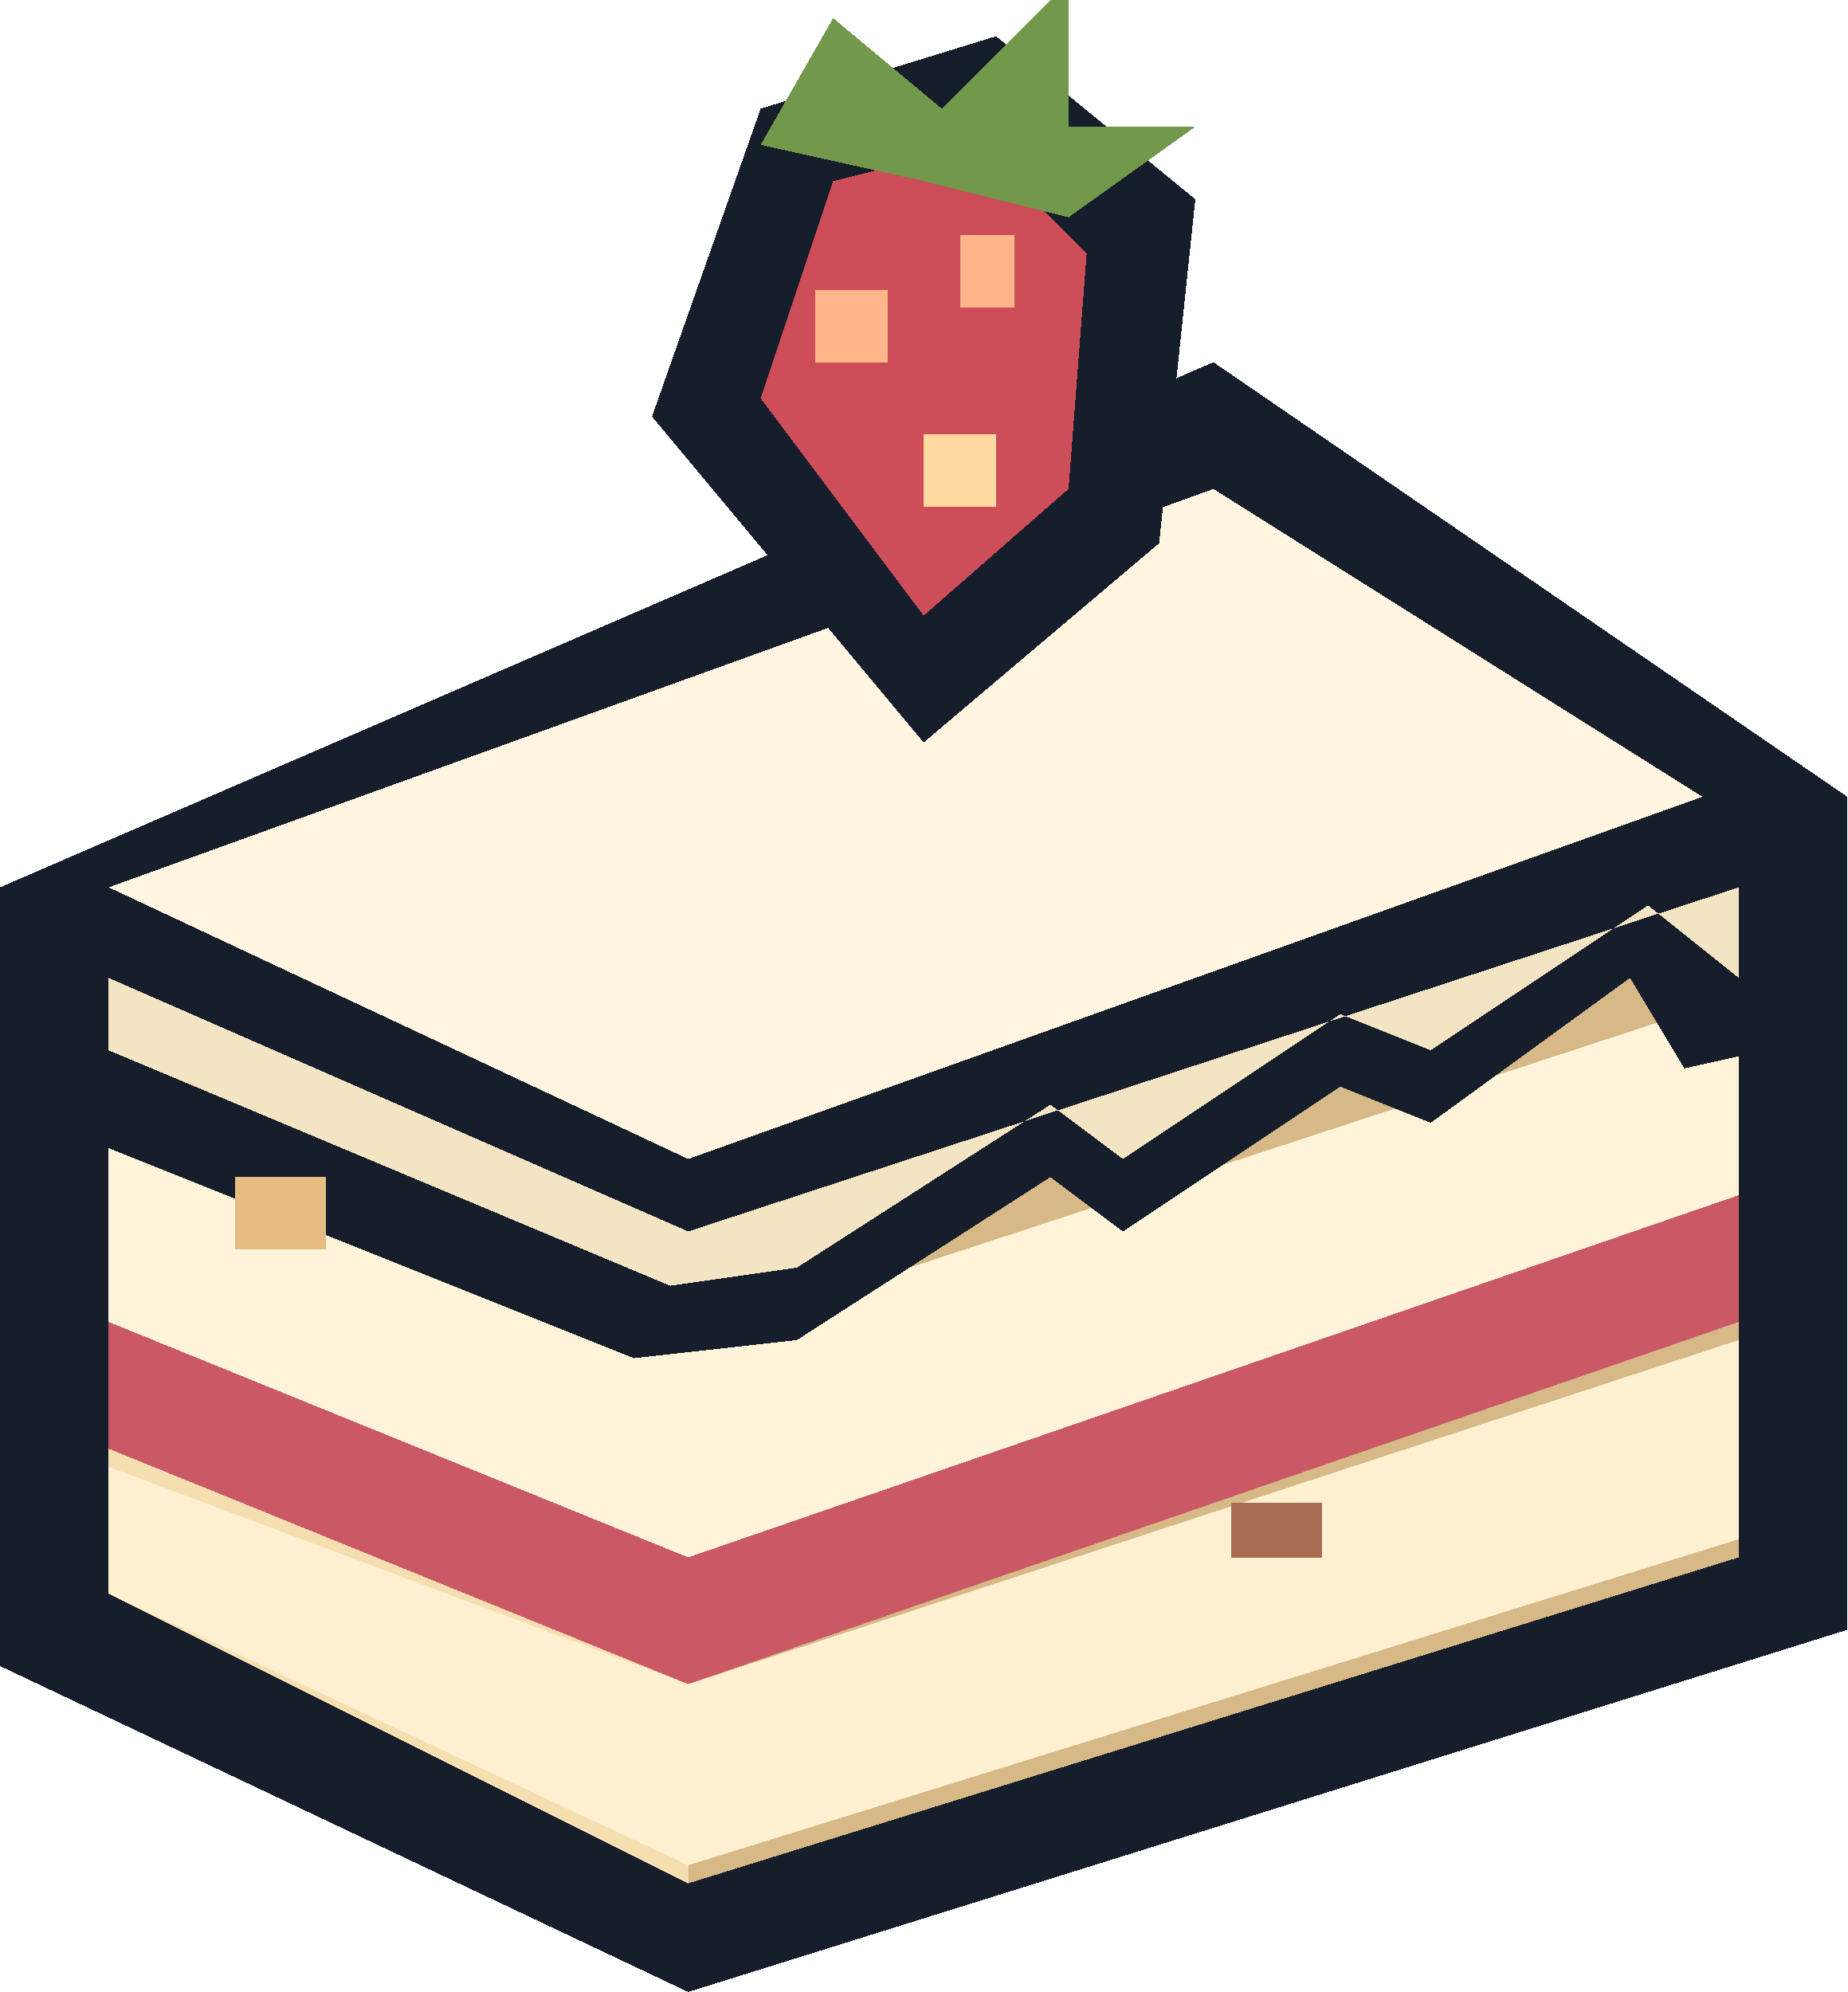
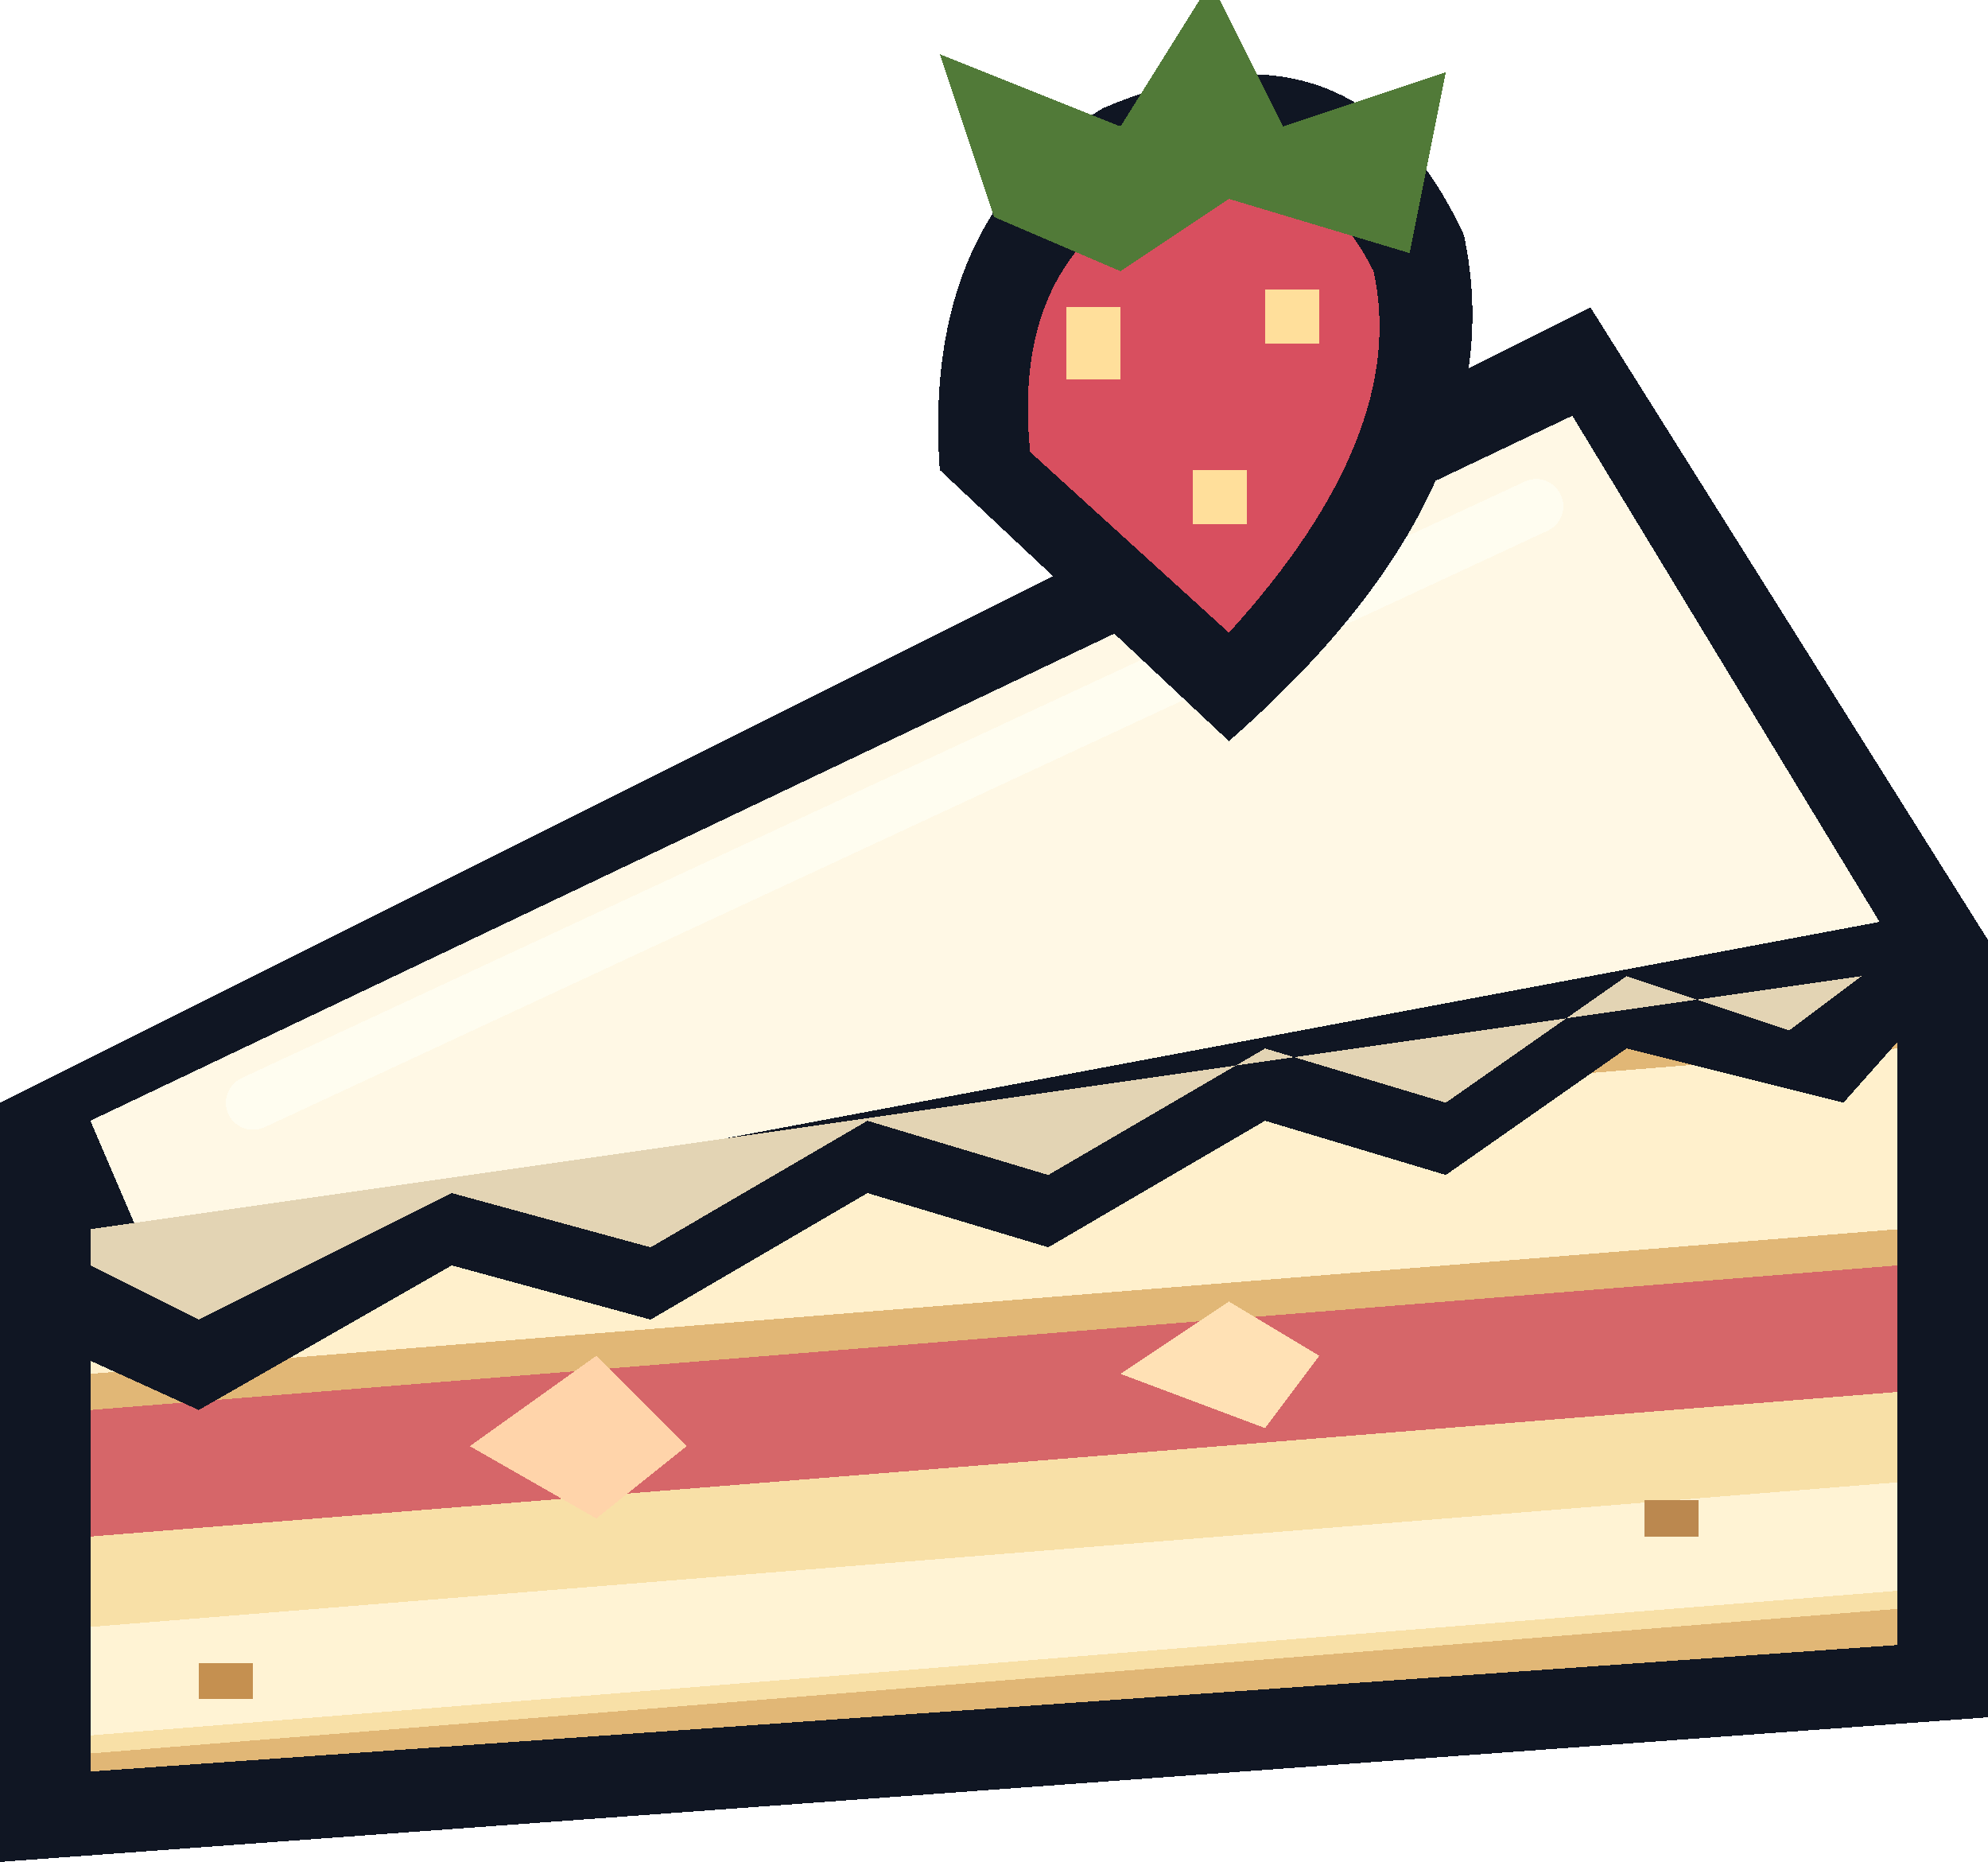
- <svg xmlns="http://www.w3.org/2000/svg" width="102" height="110" viewBox="15 11 102 110" shape-rendering="crispEdges">
-   <path d="M15 60L82 31L117 55V101L53 121L15 103Z" fill="#161d2b" />
-   <path d="M21 65L81 39L111 58V97L53 115L21 99Z" fill="#f5dfb1" />
-   <path d="M53 77L111 58V97L53 115Z" fill="#d6b987" />
-   <path d="M21 72L53 85L111 66V78L53 98L21 85Z" fill="#fff4d9" />
-   <path d="M21 84L53 97L111 77V84L53 104L21 91Z" fill="#ca5965" />
-   <path d="M21 92L53 104L111 85V96L53 114L21 99Z" fill="#fff0d1" />
-   <path d="M15 60L82 31L117 55L117 68L108 70L105 65L94 73L89 71L77 79L73 76L59 85L50 86L15 72Z" fill="#161d2b" />
-   <path d="M21 60L82 38L109 55L53 75Z" fill="#fff5e0" />
-   <path d="M21 65L53 79L111 60V65L106 61L94 69L89 67L77 75L73 72L59 81L52 82L21 69Z" fill="#f3e4c3" />
-   <path d="M51 34L57 17L70 13L81 22L79 41L66 52Z" fill="#161d2b" />
-   <path d="M57 33L61 21L69 19L75 25L74 38L66 45Z" fill="#cd4d58" />
-   <rect x="60" y="27" width="4" height="4" fill="#ffb68b" />
-   <rect x="68" y="24" width="3" height="4" fill="#ffb68b" />
-   <rect x="66" y="35" width="4" height="4" fill="#ffd9a0" />
-   <path d="M57 19L61 12L67 17L74 10L74 18L81 18L74 23L66 21Z" fill="#72994b" />
-   <rect x="28" y="76" width="5" height="4" fill="#e6bc83" />
-   <rect x="83" y="94" width="5" height="3" fill="#a76d53" />
+ <svg xmlns="http://www.w3.org/2000/svg" width="110" height="103" viewBox="10 8 110 103" shape-rendering="crispEdges">
+   <path d="M10 69L98 25L120 60V103L10 111Z" fill="#101623" />
+   <path d="M15 70L115 62V99L15 106Z" fill="#e1b776" />
+   <path d="M15 74L115 66V76L15 84Z" fill="#fff0cc" />
+   <path d="M15 86L115 78V86L15 94Z" fill="#d66669" />
+   <path d="M15 93L115 85V97L15 105Z" fill="#f8e0a7" />
+   <path d="M15 98L115 90V96L15 104Z" fill="#fff3d4" />
+   <path d="M10 69L98 25L120 60L112 69L100 66L90 73L80 70L68 77L58 74L46 81L35 78L21 86L10 81Z" fill="#101623" />
+   <path d="M15 70L97 31L114 59L18 77Z" fill="#fff8e5" />
+   <path d="M15 76L113 62L109 65L100 62L90 69L80 66L68 73L58 70L46 77L35 74L21 81L15 78Z" fill="#e3d4b4" />
+   <path d="M24 69L95 36" fill="none" stroke="#fffdf0" stroke-width="3" stroke-linejoin="round" stroke-linecap="round" />
+   <path d="M62 34Q61 20 71 14Q85 8 91 21Q94 35 78 49Z" fill="#101623" />
+   <path d="M67 33Q66 23 73 19Q82 15 86 23Q88 32 78 43Z" fill="#d84f5f" />
+   <path d="M65 20L62 11L72 15L77 7L81 15L90 12L88 22L78 19L72 23Z" fill="#517a38" />
+   <rect x="69" y="25" width="3" height="4" fill="#ffdf9b" />
+   <rect x="80" y="24" width="3" height="3" fill="#ffdf9b" />
+   <rect x="76" y="34" width="3" height="3" fill="#ffdf9b" />
+   <path d="M36 88L43 83L48 88L43 92Z" fill="#ffd4aa" />
+   <path d="M72 84L78 80L83 83L80 87Z" fill="#ffe1b5" />
+   <rect x="21" y="100" width="3" height="2" fill="#c59050" />
+   <rect x="101" y="91" width="3" height="2" fill="#bb884f" />
</svg>
